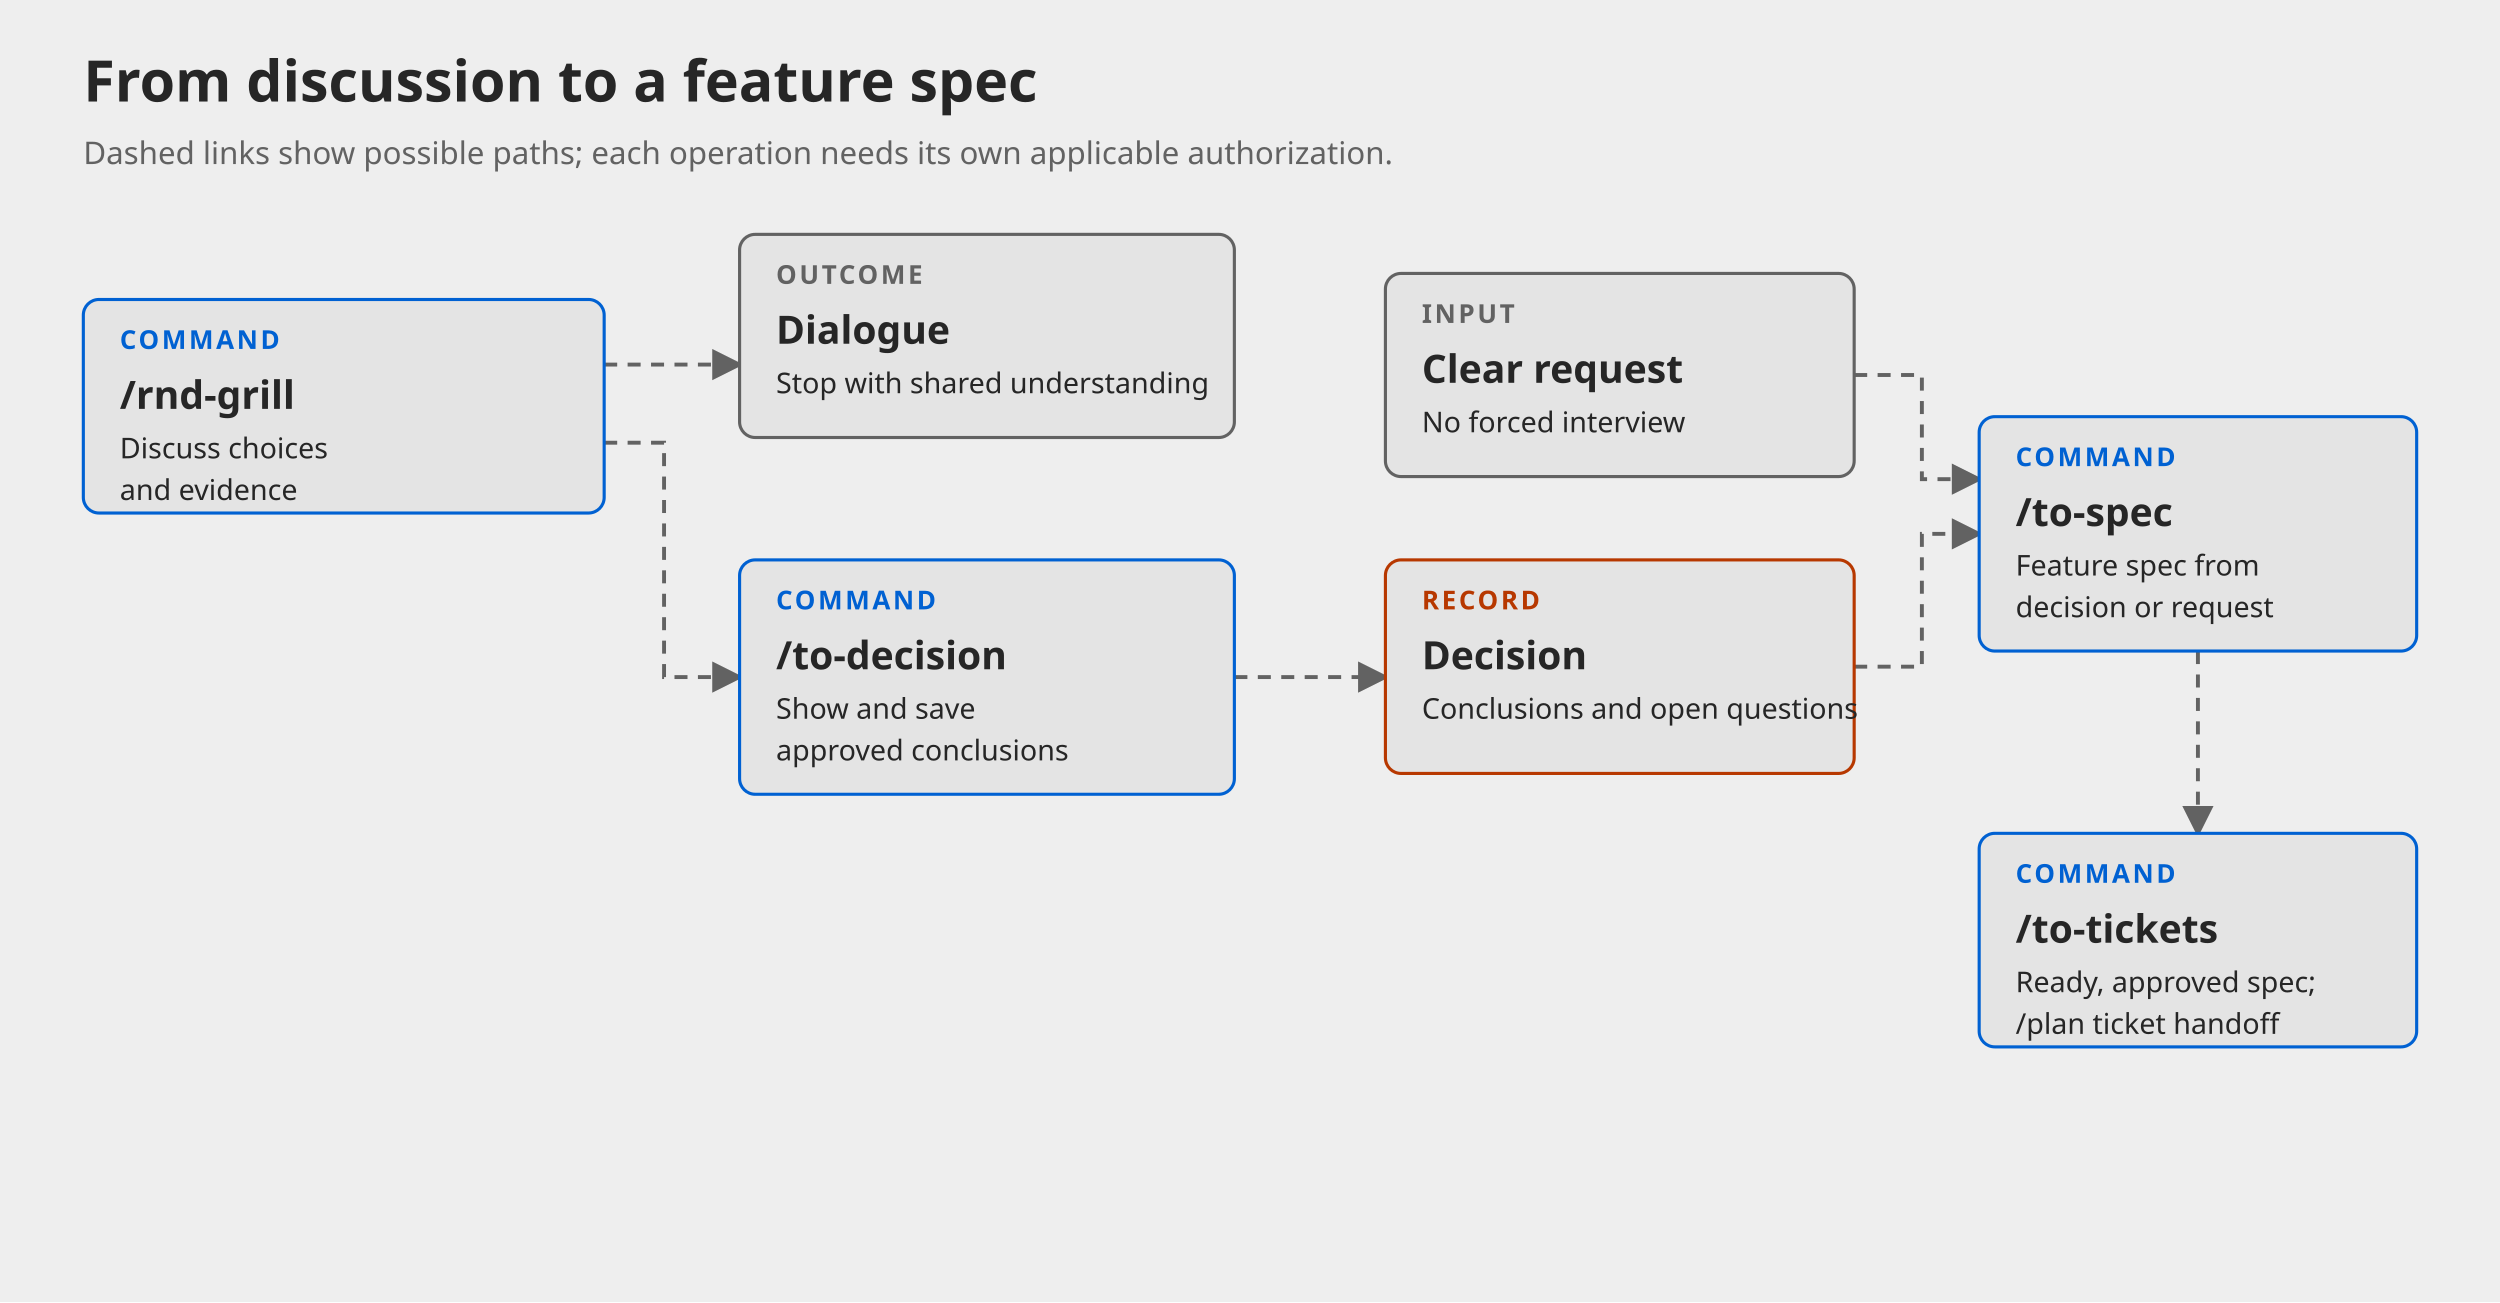
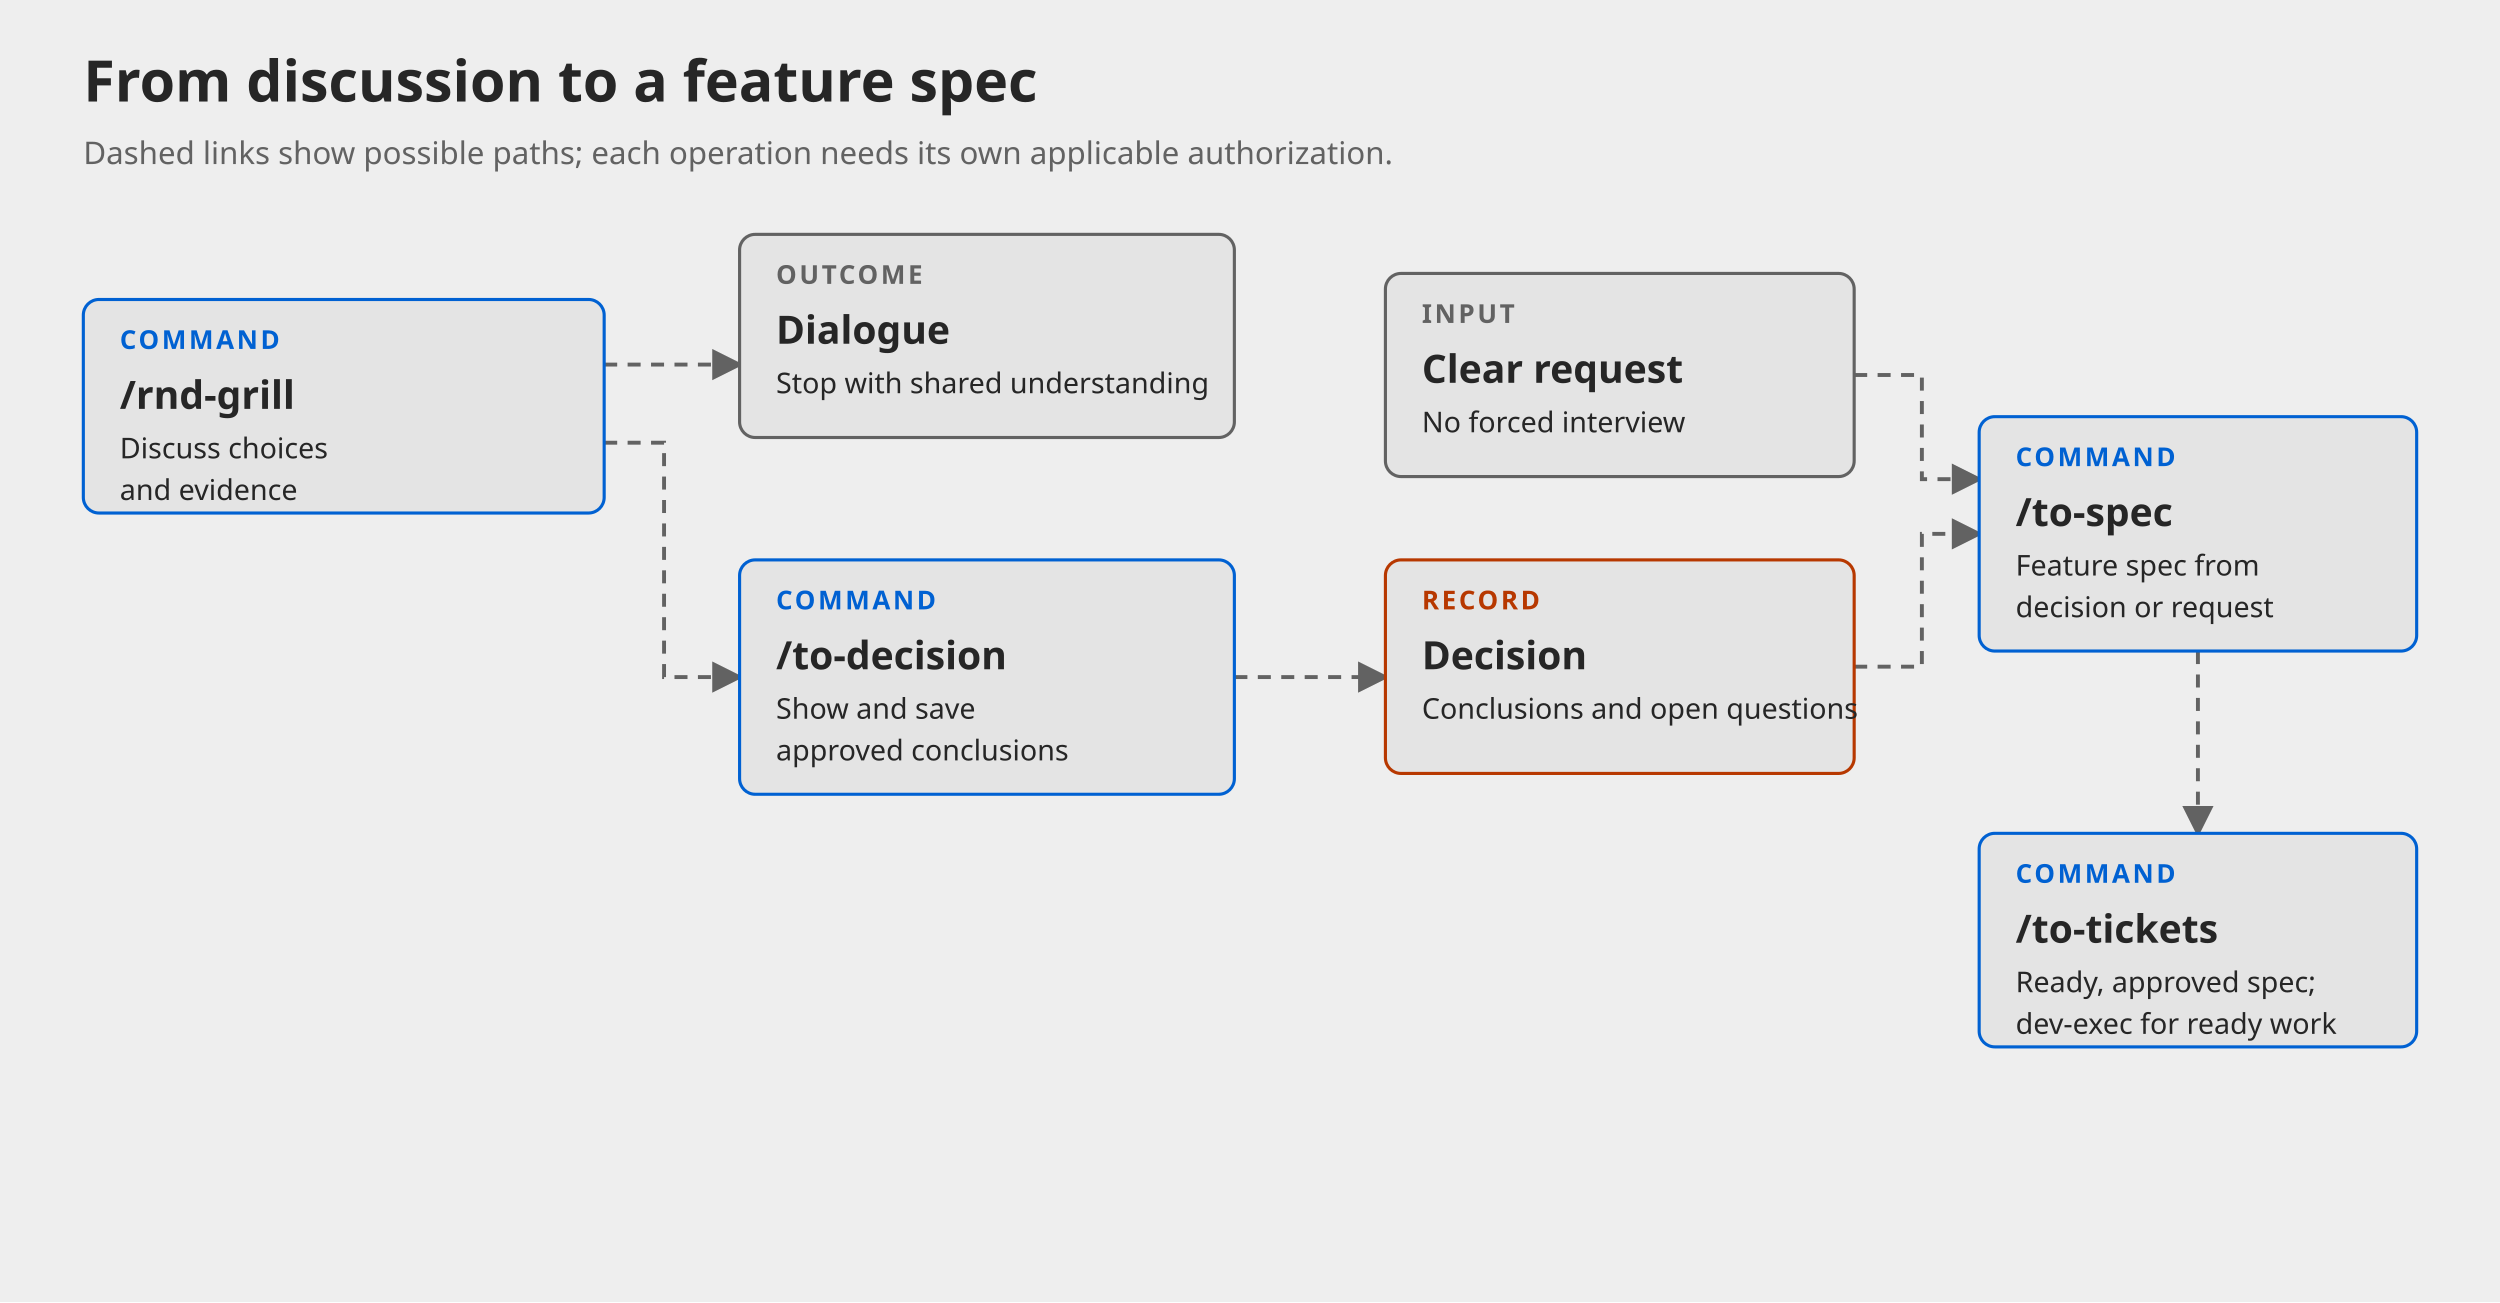
<svg xmlns="http://www.w3.org/2000/svg" viewBox="0 0 960 500" role="img" aria-labelledby="nxs-grill-light-title nxs-grill-light-desc">
  <defs>
    <marker id="nxs-grill-light-arrow" markerWidth="8" markerHeight="8" refX="7" refY="4" orient="auto">
      <path d="M0 0 L8 4 L0 8 Z" fill="#626262" />
    </marker>
  </defs>
  <rect width="960" height="500" fill="#eeeeee" />
  <text x="32" y="39" fill="#262626" font-family="system-ui,sans-serif" font-size="22" font-weight="650">From discussion to a feature spec</text>
  <text x="32" y="63" fill="#626262" font-family="system-ui,sans-serif" font-size="12">Dashed links show possible paths; each operation needs its own applicable authorization.</text>
  <path d="M232 140 H284" fill="none" stroke="#626262" stroke-width="1.5" stroke-dasharray="5 4" marker-end="url(#nxs-grill-light-arrow)" />
  <path d="M232 170 H255 V260 H284" fill="none" stroke="#626262" stroke-width="1.5" stroke-dasharray="5 4" marker-end="url(#nxs-grill-light-arrow)" />
  <path d="M474 260 H532" fill="none" stroke="#626262" stroke-width="1.5" stroke-dasharray="5 4" marker-end="url(#nxs-grill-light-arrow)" />
  <path d="M712 256 H738 V205 H760" fill="none" stroke="#626262" stroke-width="1.5" stroke-dasharray="5 4" marker-end="url(#nxs-grill-light-arrow)" />
  <path d="M712 144 H738 V184 H760" fill="none" stroke="#626262" stroke-width="1.5" stroke-dasharray="5 4" marker-end="url(#nxs-grill-light-arrow)" />
  <path d="M844 250 V320" fill="none" stroke="#626262" stroke-width="1.5" stroke-dasharray="5 4" marker-end="url(#nxs-grill-light-arrow)" />
  <rect x="32" y="115" width="200" height="82" rx="6" fill="#e4e4e4" stroke="#0061d2" stroke-width="1.2" />
  <text x="46" y="134" fill="#0061d2" font-family="system-ui,sans-serif" font-size="10" font-weight="700" letter-spacing="1">COMMAND</text>
  <text x="46" y="157" fill="#262626" font-family="system-ui,sans-serif" font-size="15" font-weight="650">/rnd-grill</text>
  <text x="46" y="176" fill="#262626" font-family="system-ui,sans-serif" font-size="11">Discuss choices</text>
  <text x="46" y="192" fill="#262626" font-family="system-ui,sans-serif" font-size="11">and evidence</text>
  <rect x="284" y="90" width="190" height="78" rx="6" fill="#e4e4e4" stroke="#626262" stroke-width="1.2" />
  <text x="298" y="109" fill="#626262" font-family="system-ui,sans-serif" font-size="10" font-weight="700" letter-spacing="1">OUTCOME</text>
  <text x="298" y="132" fill="#262626" font-family="system-ui,sans-serif" font-size="15" font-weight="650">Dialogue</text>
  <text x="298" y="151" fill="#262626" font-family="system-ui,sans-serif" font-size="11">Stop with shared understanding</text>
  <rect x="284" y="215" width="190" height="90" rx="6" fill="#e4e4e4" stroke="#0061d2" stroke-width="1.2" />
  <text x="298" y="234" fill="#0061d2" font-family="system-ui,sans-serif" font-size="10" font-weight="700" letter-spacing="1">COMMAND</text>
  <text x="298" y="257" fill="#262626" font-family="system-ui,sans-serif" font-size="15" font-weight="650">/to-decision</text>
  <text x="298" y="276" fill="#262626" font-family="system-ui,sans-serif" font-size="11">Show and save</text>
  <text x="298" y="292" fill="#262626" font-family="system-ui,sans-serif" font-size="11">approved conclusions</text>
  <rect x="532" y="215" width="180" height="82" rx="6" fill="#e4e4e4" stroke="#b73800" stroke-width="1.2" />
  <text x="546" y="234" fill="#b73800" font-family="system-ui,sans-serif" font-size="10" font-weight="700" letter-spacing="1">RECORD</text>
  <text x="546" y="257" fill="#262626" font-family="system-ui,sans-serif" font-size="15" font-weight="650">Decision</text>
  <text x="546" y="276" fill="#262626" font-family="system-ui,sans-serif" font-size="11">Conclusions and open questions</text>
  <rect x="532" y="105" width="180" height="78" rx="6" fill="#e4e4e4" stroke="#626262" stroke-width="1.2" />
  <text x="546" y="124" fill="#626262" font-family="system-ui,sans-serif" font-size="10" font-weight="700" letter-spacing="1">INPUT</text>
  <text x="546" y="147" fill="#262626" font-family="system-ui,sans-serif" font-size="15" font-weight="650">Clear request</text>
  <text x="546" y="166" fill="#262626" font-family="system-ui,sans-serif" font-size="11">No forced interview</text>
  <rect x="760" y="160" width="168" height="90" rx="6" fill="#e4e4e4" stroke="#0061d2" stroke-width="1.2" />
  <text x="774" y="179" fill="#0061d2" font-family="system-ui,sans-serif" font-size="10" font-weight="700" letter-spacing="1">COMMAND</text>
  <text x="774" y="202" fill="#262626" font-family="system-ui,sans-serif" font-size="15" font-weight="650">/to-spec</text>
  <text x="774" y="221" fill="#262626" font-family="system-ui,sans-serif" font-size="11">Feature spec from</text>
  <text x="774" y="237" fill="#262626" font-family="system-ui,sans-serif" font-size="11">decision or request</text>
  <rect x="760" y="320" width="168" height="82" rx="6" fill="#e4e4e4" stroke="#0061d2" stroke-width="1.2" />
  <text x="774" y="339" fill="#0061d2" font-family="system-ui,sans-serif" font-size="10" font-weight="700" letter-spacing="1">COMMAND</text>
  <text x="774" y="362" fill="#262626" font-family="system-ui,sans-serif" font-size="15" font-weight="650">/to-tickets</text>
  <text x="774" y="381" fill="#262626" font-family="system-ui,sans-serif" font-size="11">Ready, approved spec;</text>
-   <text x="774" y="397" fill="#262626" font-family="system-ui,sans-serif" font-size="11">/plan ticket handoff</text>
+   <text x="774" y="397" fill="#262626" font-family="system-ui,sans-serif" font-size="11">dev-exec for ready work</text>
</svg>
